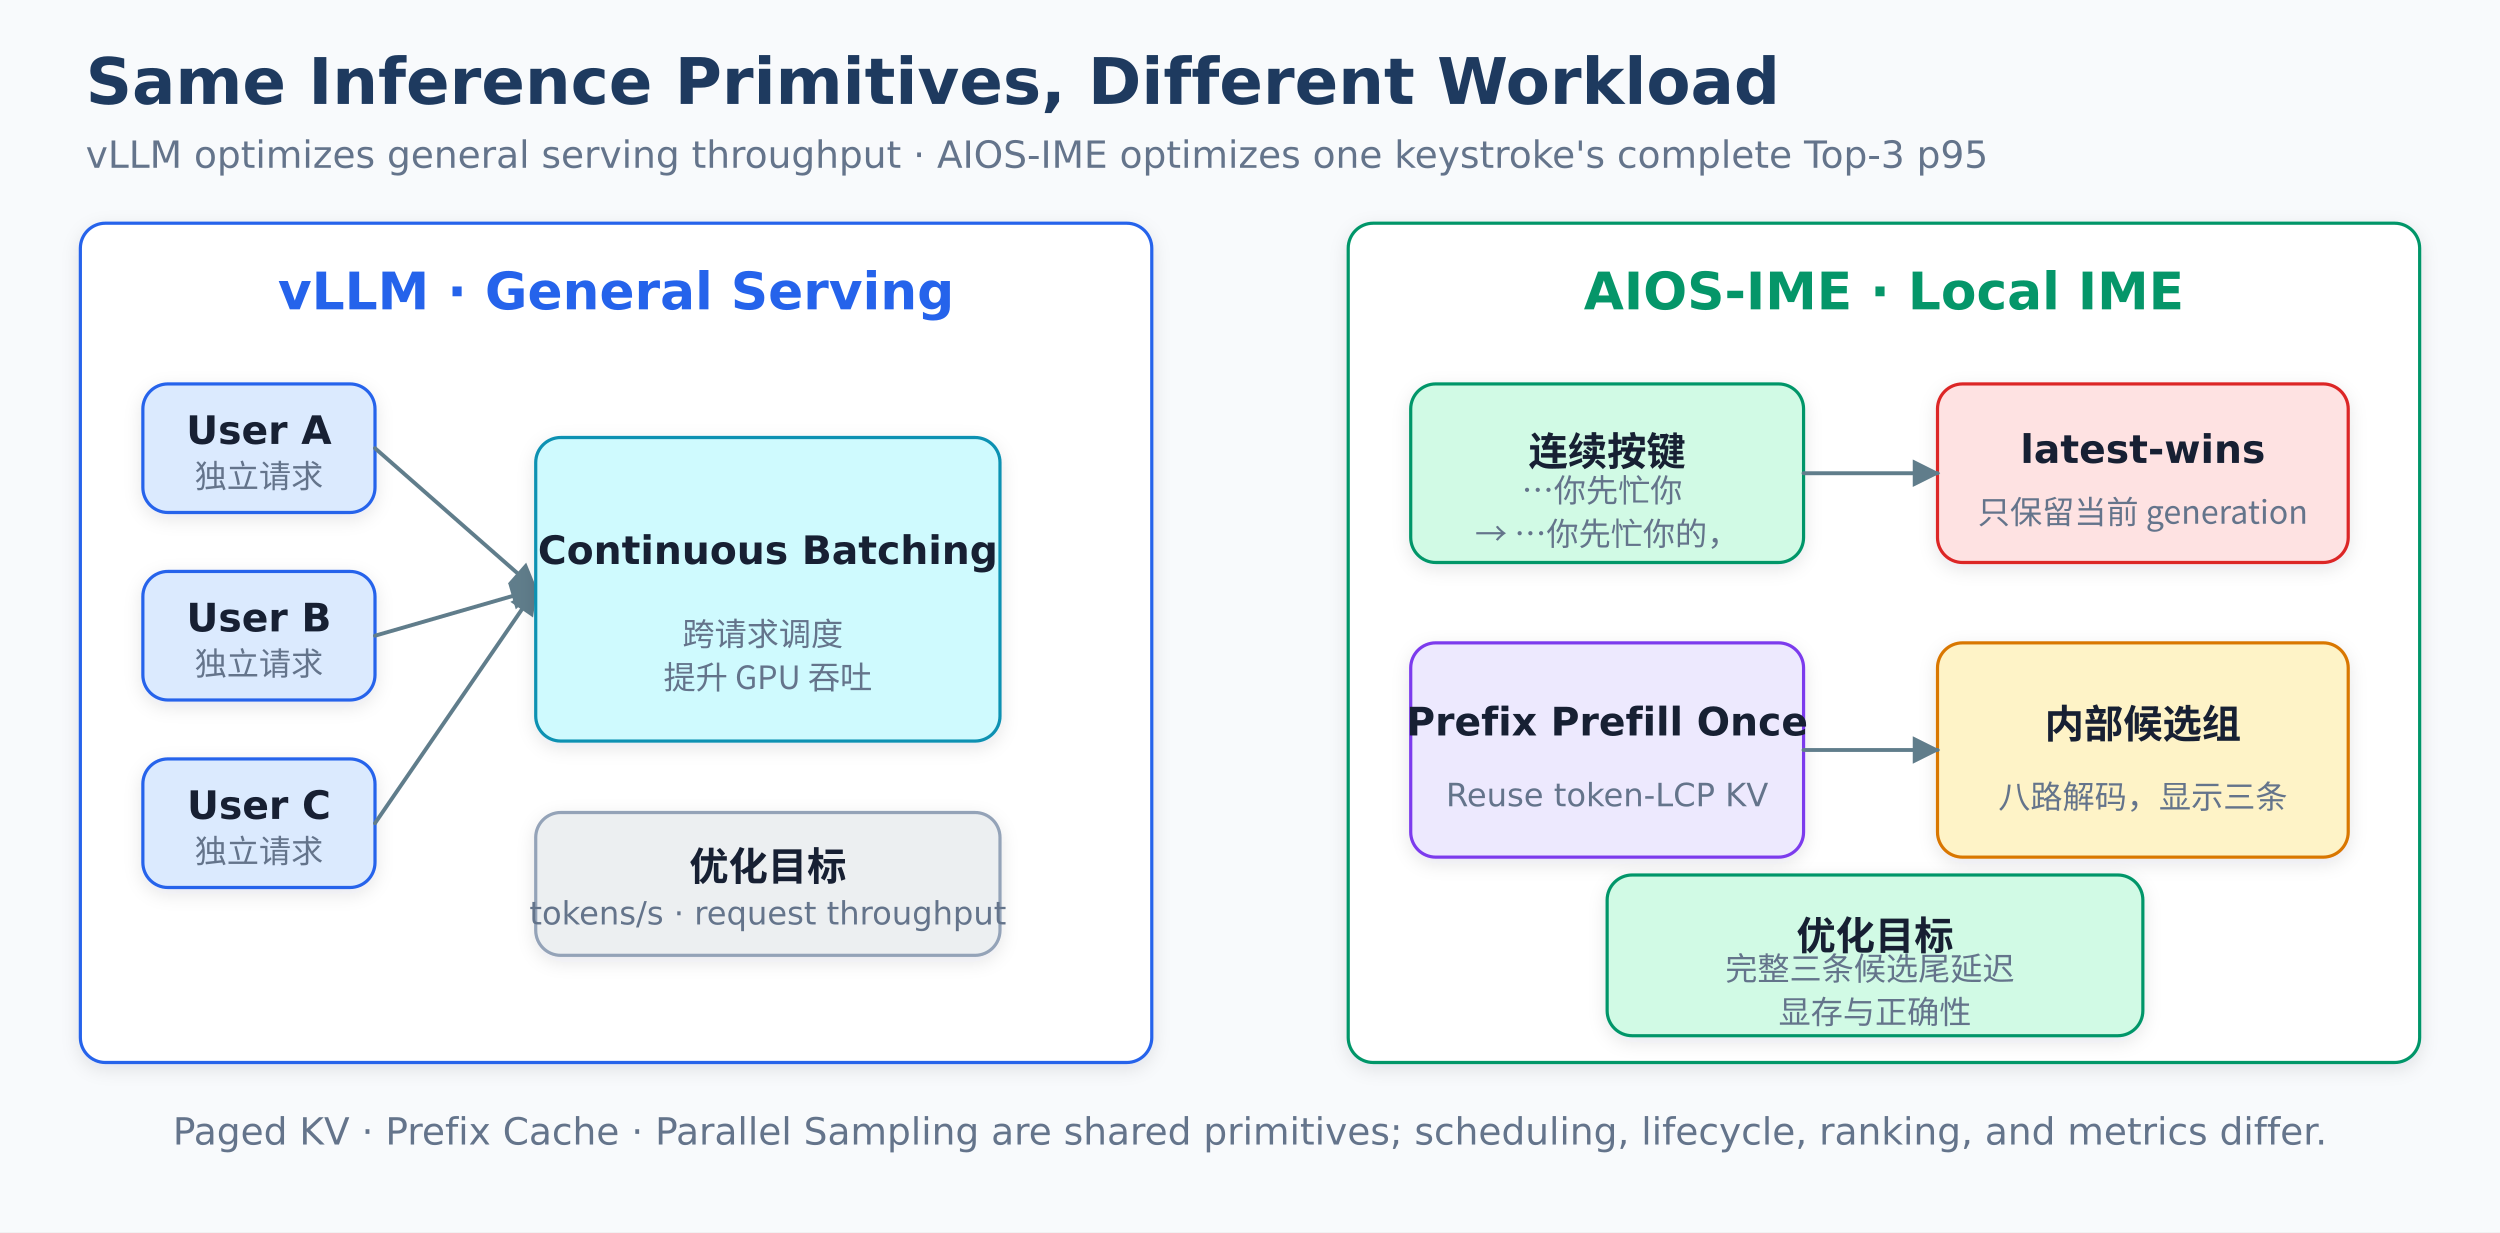
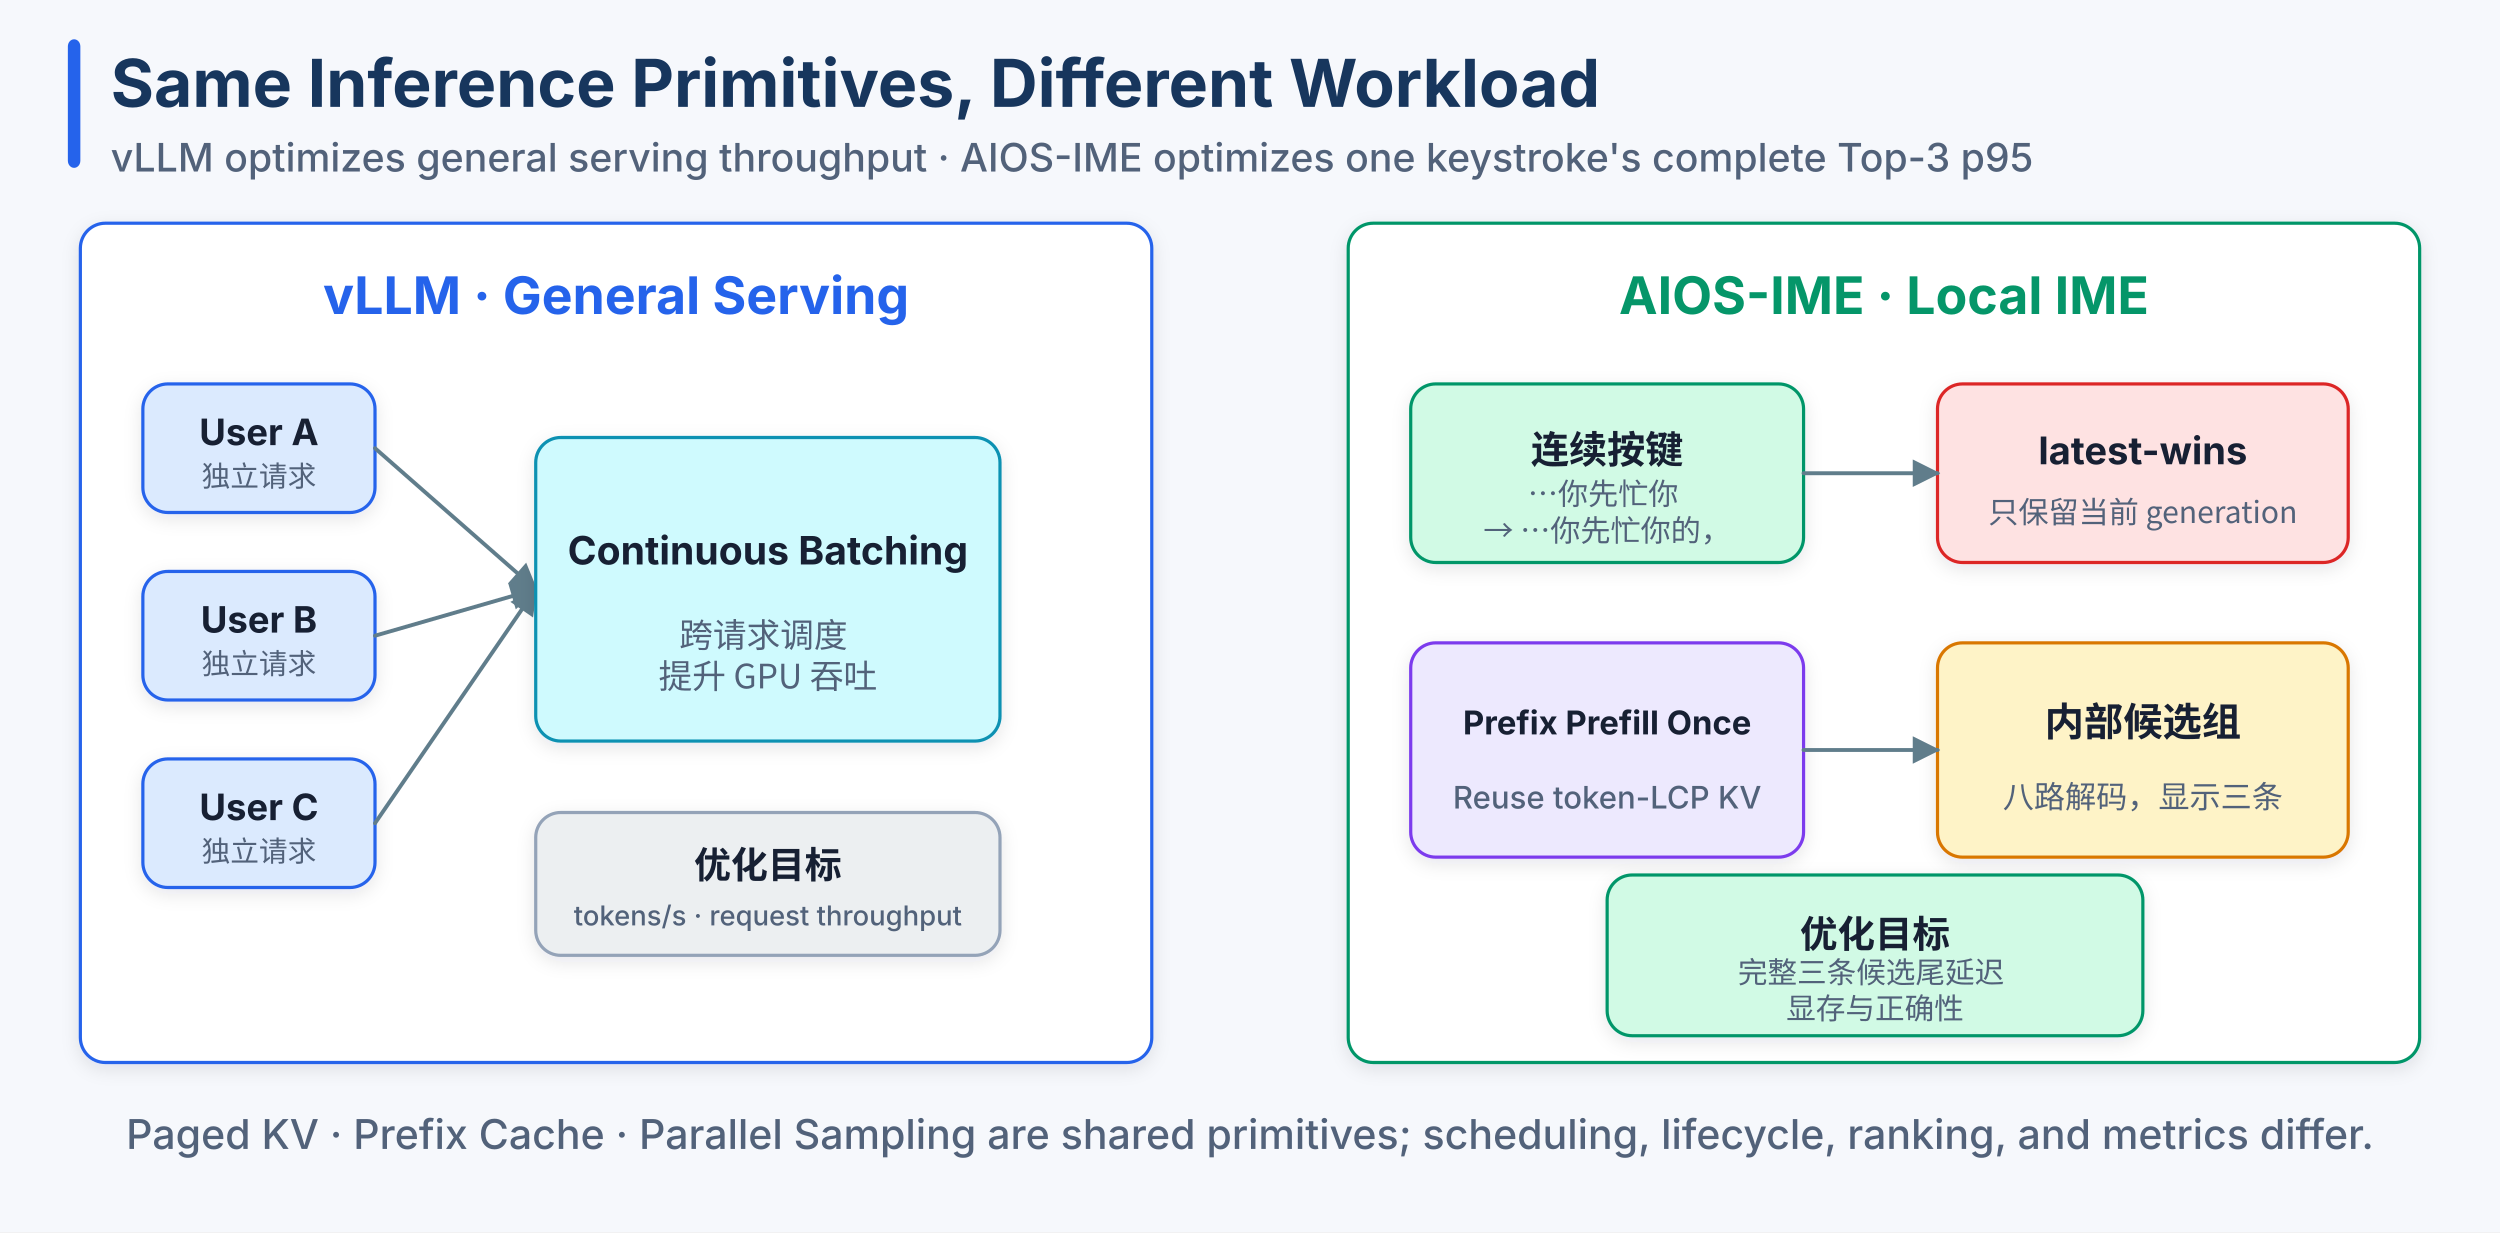
- <svg xmlns="http://www.w3.org/2000/svg" width="1400" height="690" viewBox="0 0 1400 690" role="img" aria-labelledby="title desc">
+ <svg xmlns="http://www.w3.org/2000/svg" width="1400" height="690" viewBox="0 0 1400 690" role="img" aria-labelledby="title desc" text-rendering="geometricPrecision" shape-rendering="geometricPrecision">
  <defs>
    <marker id="arrow" viewBox="0 0 10 10" refX="9" refY="5" markerWidth="7" markerHeight="7" orient="auto-start-reverse">
      <path d="M 0 0 L 10 5 L 0 10 z" fill="#607d8b" />
    </marker>
    <filter id="shadow" x="-20%" y="-20%" width="140%" height="140%">
      <feDropShadow dx="0" dy="3" stdDeviation="5" flood-color="#0f172a" flood-opacity="0.10" />
    </filter>
  </defs>
-   <rect width="100%" height="100%" fill="#f8fafc" />
-   <text text-anchor="start" dominant-baseline="middle" font-family="'DejaVu Sans', Helvetica, Arial, sans-serif" font-size="36" font-weight="700" fill="#1e3a5f">
-     <tspan x="48" y="48.0" font-family="'DejaVu Sans', Helvetica, Arial, sans-serif">Same Inference Primitives, Different Workload</tspan>
+   <rect width="100%" height="100%" fill="#f6f8fc" />
+   <rect x="38" y="22" width="7" height="72" rx="4" fill="#2563eb" stroke="none" stroke-width="0" />
+   <text text-anchor="start" dominant-baseline="middle" font-family="Inter, -apple-system, BlinkMacSystemFont, 'Segoe UI', Arial, sans-serif" font-size="37" font-weight="750" fill="#17365d">
+     <tspan x="62" y="46.0" font-family="Inter, -apple-system, BlinkMacSystemFont, 'Segoe UI', Arial, sans-serif">Same Inference Primitives, Different Workload</tspan>
  </text>
-   <text text-anchor="start" dominant-baseline="middle" font-family="'DejaVu Sans', Helvetica, Arial, sans-serif" font-size="21" font-weight="400" fill="#64748b">
-     <tspan x="48" y="88.0" font-family="'DejaVu Sans', Helvetica, Arial, sans-serif">vLLM optimizes general serving throughput · AIOS-IME optimizes one keystroke's complete Top-3 p95</tspan>
+   <text text-anchor="start" dominant-baseline="middle" font-family="Inter, -apple-system, BlinkMacSystemFont, 'Segoe UI', Arial, sans-serif" font-size="22" font-weight="500" fill="#52627a">
+     <tspan x="62" y="88.0" font-family="Inter, -apple-system, BlinkMacSystemFont, 'Segoe UI', Arial, sans-serif">vLLM optimizes general serving throughput · AIOS-IME optimizes one keystroke's complete Top-3 p95</tspan>
  </text>
  <rect x="45" y="125" width="600" height="470" rx="14" fill="#ffffff" stroke="#2563eb" stroke-width="1.8" filter="url(#shadow)" />
  <rect x="755" y="125" width="600" height="470" rx="14" fill="#ffffff" stroke="#059669" stroke-width="1.8" filter="url(#shadow)" />
-   <text text-anchor="middle" dominant-baseline="middle" font-family="'DejaVu Sans', Helvetica, Arial, sans-serif" font-size="29" font-weight="700" fill="#2563eb">
-     <tspan x="345.0" y="165.0" font-family="'DejaVu Sans', Helvetica, Arial, sans-serif">vLLM · General Serving</tspan>
+   <text text-anchor="middle" dominant-baseline="middle" font-family="Inter, -apple-system, BlinkMacSystemFont, 'Segoe UI', Arial, sans-serif" font-size="29" font-weight="700" fill="#2563eb">
+     <tspan x="345.0" y="165.0" font-family="Inter, -apple-system, BlinkMacSystemFont, 'Segoe UI', Arial, sans-serif">vLLM · General Serving</tspan>
  </text>
-   <text text-anchor="middle" dominant-baseline="middle" font-family="'DejaVu Sans', Helvetica, Arial, sans-serif" font-size="29" font-weight="700" fill="#059669">
-     <tspan x="1055.0" y="165.0" font-family="'DejaVu Sans', Helvetica, Arial, sans-serif">AIOS-IME · Local IME</tspan>
+   <text text-anchor="middle" dominant-baseline="middle" font-family="Inter, -apple-system, BlinkMacSystemFont, 'Segoe UI', Arial, sans-serif" font-size="29" font-weight="700" fill="#059669">
+     <tspan x="1055.0" y="165.0" font-family="Inter, -apple-system, BlinkMacSystemFont, 'Segoe UI', Arial, sans-serif">AIOS-IME · Local IME</tspan>
  </text>
  <rect x="80" y="215" width="130" height="72" rx="14" fill="#dbeafe" stroke="#2563eb" stroke-width="1.8" filter="url(#shadow)" />
-   <text text-anchor="middle" dominant-baseline="middle" font-family="'DejaVu Sans', Helvetica, Arial, sans-serif" font-size="22" font-weight="700" fill="#172033">
-     <tspan x="145.0" y="242.36" font-family="'DejaVu Sans', Helvetica, Arial, sans-serif">User A</tspan>
+   <text text-anchor="middle" dominant-baseline="middle" font-family="Inter, -apple-system, BlinkMacSystemFont, 'Segoe UI', Arial, sans-serif" font-size="20.4" font-weight="700" fill="#172033">
+     <tspan x="145.0" y="241.64" font-family="Inter, -apple-system, BlinkMacSystemFont, 'Segoe UI', Arial, sans-serif">User A</tspan>
  </text>
-   <text text-anchor="middle" dominant-baseline="middle" font-family="'DejaVu Sans', Helvetica, Arial, sans-serif" font-size="18" font-weight="400" fill="#64748b">
-     <tspan x="145.0" y="266.84" font-family="'Droid Sans Fallback', 'Noto Sans CJK SC', 'Microsoft YaHei', 'PingFang SC', sans-serif">独立请求</tspan>
+   <text text-anchor="middle" dominant-baseline="middle" font-family="Inter, -apple-system, BlinkMacSystemFont, 'Segoe UI', Arial, sans-serif" font-size="16.057" font-weight="500" fill="#52627a">
+     <tspan x="145.0" y="266.84" font-family="'Noto Sans CJK SC', 'Source Han Sans SC', 'PingFang SC', 'Microsoft YaHei', 'Droid Sans Fallback', sans-serif">独立请求</tspan>
  </text>
  <line x1="210" y1="251" x2="300" y2="330" stroke="#607d8b" stroke-width="2.2" stroke-linecap="round" marker-end="url(#arrow)" />
  <rect x="80" y="320" width="130" height="72" rx="14" fill="#dbeafe" stroke="#2563eb" stroke-width="1.8" filter="url(#shadow)" />
-   <text text-anchor="middle" dominant-baseline="middle" font-family="'DejaVu Sans', Helvetica, Arial, sans-serif" font-size="22" font-weight="700" fill="#172033">
-     <tspan x="145.0" y="347.36" font-family="'DejaVu Sans', Helvetica, Arial, sans-serif">User B</tspan>
+   <text text-anchor="middle" dominant-baseline="middle" font-family="Inter, -apple-system, BlinkMacSystemFont, 'Segoe UI', Arial, sans-serif" font-size="20.4" font-weight="700" fill="#172033">
+     <tspan x="145.0" y="346.64" font-family="Inter, -apple-system, BlinkMacSystemFont, 'Segoe UI', Arial, sans-serif">User B</tspan>
  </text>
-   <text text-anchor="middle" dominant-baseline="middle" font-family="'DejaVu Sans', Helvetica, Arial, sans-serif" font-size="18" font-weight="400" fill="#64748b">
-     <tspan x="145.0" y="371.84" font-family="'Droid Sans Fallback', 'Noto Sans CJK SC', 'Microsoft YaHei', 'PingFang SC', sans-serif">独立请求</tspan>
+   <text text-anchor="middle" dominant-baseline="middle" font-family="Inter, -apple-system, BlinkMacSystemFont, 'Segoe UI', Arial, sans-serif" font-size="16.057" font-weight="500" fill="#52627a">
+     <tspan x="145.0" y="371.84" font-family="'Noto Sans CJK SC', 'Source Han Sans SC', 'PingFang SC', 'Microsoft YaHei', 'Droid Sans Fallback', sans-serif">独立请求</tspan>
  </text>
  <line x1="210" y1="356" x2="300" y2="330" stroke="#607d8b" stroke-width="2.2" stroke-linecap="round" marker-end="url(#arrow)" />
  <rect x="80" y="425" width="130" height="72" rx="14" fill="#dbeafe" stroke="#2563eb" stroke-width="1.8" filter="url(#shadow)" />
-   <text text-anchor="middle" dominant-baseline="middle" font-family="'DejaVu Sans', Helvetica, Arial, sans-serif" font-size="22" font-weight="700" fill="#172033">
-     <tspan x="145.0" y="452.36" font-family="'DejaVu Sans', Helvetica, Arial, sans-serif">User C</tspan>
+   <text text-anchor="middle" dominant-baseline="middle" font-family="Inter, -apple-system, BlinkMacSystemFont, 'Segoe UI', Arial, sans-serif" font-size="20.4" font-weight="700" fill="#172033">
+     <tspan x="145.0" y="451.64" font-family="Inter, -apple-system, BlinkMacSystemFont, 'Segoe UI', Arial, sans-serif">User C</tspan>
  </text>
-   <text text-anchor="middle" dominant-baseline="middle" font-family="'DejaVu Sans', Helvetica, Arial, sans-serif" font-size="18" font-weight="400" fill="#64748b">
-     <tspan x="145.0" y="476.84" font-family="'Droid Sans Fallback', 'Noto Sans CJK SC', 'Microsoft YaHei', 'PingFang SC', sans-serif">独立请求</tspan>
+   <text text-anchor="middle" dominant-baseline="middle" font-family="Inter, -apple-system, BlinkMacSystemFont, 'Segoe UI', Arial, sans-serif" font-size="16.057" font-weight="500" fill="#52627a">
+     <tspan x="145.0" y="476.84" font-family="'Noto Sans CJK SC', 'Source Han Sans SC', 'PingFang SC', 'Microsoft YaHei', 'Droid Sans Fallback', sans-serif">独立请求</tspan>
  </text>
  <line x1="210" y1="461" x2="300" y2="330" stroke="#607d8b" stroke-width="2.2" stroke-linecap="round" marker-end="url(#arrow)" />
  <rect x="300" y="245" width="260" height="170" rx="14" fill="#cffafe" stroke="#0891b2" stroke-width="1.8" filter="url(#shadow)" />
-   <text text-anchor="middle" dominant-baseline="middle" font-family="'DejaVu Sans', Helvetica, Arial, sans-serif" font-size="22" font-weight="700" fill="#172033">
-     <tspan x="430.0" y="309.6" font-family="'DejaVu Sans', Helvetica, Arial, sans-serif">Continuous Batching</tspan>
+   <text text-anchor="middle" dominant-baseline="middle" font-family="Inter, -apple-system, BlinkMacSystemFont, 'Segoe UI', Arial, sans-serif" font-size="21.928" font-weight="700" fill="#172033">
+     <tspan x="430.0" y="307.9" font-family="Inter, -apple-system, BlinkMacSystemFont, 'Segoe UI', Arial, sans-serif">Continuous Batching</tspan>
  </text>
-   <text text-anchor="middle" dominant-baseline="middle" font-family="'DejaVu Sans', Helvetica, Arial, sans-serif" font-size="18" font-weight="400" fill="#64748b">
-     <tspan x="430.0" y="355.25" font-family="'Droid Sans Fallback', 'Noto Sans CJK SC', 'Microsoft YaHei', 'PingFang SC', sans-serif">跨请求调度</tspan>
-     <tspan x="430.0" y="379.55" font-family="'Droid Sans Fallback', 'Noto Sans CJK SC', 'Microsoft YaHei', 'PingFang SC', sans-serif">提升 GPU 吞吐</tspan>
+   <text text-anchor="middle" dominant-baseline="middle" font-family="Inter, -apple-system, BlinkMacSystemFont, 'Segoe UI', Arial, sans-serif" font-size="18.857" font-weight="500" fill="#52627a">
+     <tspan x="430.0" y="355.897" font-family="'Noto Sans CJK SC', 'Source Han Sans SC', 'PingFang SC', 'Microsoft YaHei', 'Droid Sans Fallback', sans-serif">跨请求调度</tspan>
+     <tspan x="430.0" y="378.903" font-family="'Noto Sans CJK SC', 'Source Han Sans SC', 'PingFang SC', 'Microsoft YaHei', 'Droid Sans Fallback', sans-serif">提升 GPU 吞吐</tspan>
  </text>
  <rect x="300" y="455" width="260" height="80" rx="14" fill="#eceff1" stroke="#94a3b8" stroke-width="1.8" filter="url(#shadow)" />
-   <text text-anchor="middle" dominant-baseline="middle" font-family="'DejaVu Sans', Helvetica, Arial, sans-serif" font-size="22" font-weight="700" fill="#172033">
-     <tspan x="430.0" y="485.4" font-family="'Droid Sans Fallback', 'Noto Sans CJK SC', 'Microsoft YaHei', 'PingFang SC', sans-serif">优化目标</tspan>
+   <text text-anchor="middle" dominant-baseline="middle" font-family="Inter, -apple-system, BlinkMacSystemFont, 'Segoe UI', Arial, sans-serif" font-size="20.667" font-weight="700" fill="#172033">
+     <tspan x="430.0" y="484.6" font-family="'Noto Sans CJK SC', 'Source Han Sans SC', 'PingFang SC', 'Microsoft YaHei', 'Droid Sans Fallback', sans-serif">优化目标</tspan>
  </text>
-   <text text-anchor="middle" dominant-baseline="middle" font-family="'DejaVu Sans', Helvetica, Arial, sans-serif" font-size="18" font-weight="400" fill="#64748b">
-     <tspan x="430.0" y="512.6" font-family="'DejaVu Sans', Helvetica, Arial, sans-serif">tokens/s · request throughput</tspan>
+   <text text-anchor="middle" dominant-baseline="middle" font-family="Inter, -apple-system, BlinkMacSystemFont, 'Segoe UI', Arial, sans-serif" font-size="15.365" font-weight="500" fill="#52627a">
+     <tspan x="430.0" y="512.6" font-family="Inter, -apple-system, BlinkMacSystemFont, 'Segoe UI', Arial, sans-serif">tokens/s · request throughput</tspan>
  </text>
  <rect x="790" y="215" width="220" height="100" rx="14" fill="#d1fae5" stroke="#059669" stroke-width="1.8" filter="url(#shadow)" />
-   <text text-anchor="middle" dominant-baseline="middle" font-family="'DejaVu Sans', Helvetica, Arial, sans-serif" font-size="22" font-weight="700" fill="#172033">
-     <tspan x="900.0" y="253.0" font-family="'Droid Sans Fallback', 'Noto Sans CJK SC', 'Microsoft YaHei', 'PingFang SC', sans-serif">连续按键</tspan>
+   <text text-anchor="middle" dominant-baseline="middle" font-family="Inter, -apple-system, BlinkMacSystemFont, 'Segoe UI', Arial, sans-serif" font-size="21.333" font-weight="700" fill="#172033">
+     <tspan x="900.0" y="252.0" font-family="'Noto Sans CJK SC', 'Source Han Sans SC', 'PingFang SC', 'Microsoft YaHei', 'Droid Sans Fallback', sans-serif">连续按键</tspan>
  </text>
-   <text text-anchor="middle" dominant-baseline="middle" font-family="'DejaVu Sans', Helvetica, Arial, sans-serif" font-size="18" font-weight="400" fill="#64748b">
-     <tspan x="900.0" y="274.85" font-family="'Droid Sans Fallback', 'Noto Sans CJK SC', 'Microsoft YaHei', 'PingFang SC', sans-serif">…你先忙你</tspan>
-     <tspan x="900.0" y="299.15" font-family="'Droid Sans Fallback', 'Noto Sans CJK SC', 'Microsoft YaHei', 'PingFang SC', sans-serif">→ …你先忙你的，</tspan>
+   <text text-anchor="middle" dominant-baseline="middle" font-family="Inter, -apple-system, BlinkMacSystemFont, 'Segoe UI', Arial, sans-serif" font-size="16.857" font-weight="500" fill="#52627a">
+     <tspan x="900.0" y="276.717" font-family="'Noto Sans CJK SC', 'Source Han Sans SC', 'PingFang SC', 'Microsoft YaHei', 'Droid Sans Fallback', sans-serif">…你先忙你</tspan>
+     <tspan x="900.0" y="297.283" font-family="'Noto Sans CJK SC', 'Source Han Sans SC', 'PingFang SC', 'Microsoft YaHei', 'Droid Sans Fallback', sans-serif">→ …你先忙你的，</tspan>
  </text>
  <rect x="1085" y="215" width="230" height="100" rx="14" fill="#fee2e2" stroke="#dc2626" stroke-width="1.8" filter="url(#shadow)" />
-   <text text-anchor="middle" dominant-baseline="middle" font-family="'DejaVu Sans', Helvetica, Arial, sans-serif" font-size="22" font-weight="700" fill="#172033">
-     <tspan x="1200.0" y="253.0" font-family="'DejaVu Sans', Helvetica, Arial, sans-serif">latest-wins</tspan>
+   <text text-anchor="middle" dominant-baseline="middle" font-family="Inter, -apple-system, BlinkMacSystemFont, 'Segoe UI', Arial, sans-serif" font-size="21.333" font-weight="700" fill="#172033">
+     <tspan x="1200.0" y="252.0" font-family="Inter, -apple-system, BlinkMacSystemFont, 'Segoe UI', Arial, sans-serif">latest-wins</tspan>
  </text>
-   <text text-anchor="middle" dominant-baseline="middle" font-family="'DejaVu Sans', Helvetica, Arial, sans-serif" font-size="18" font-weight="400" fill="#64748b">
-     <tspan x="1200.0" y="287.0" font-family="'Droid Sans Fallback', 'Noto Sans CJK SC', 'Microsoft YaHei', 'PingFang SC', sans-serif">只保留当前 generation</tspan>
+   <text text-anchor="middle" dominant-baseline="middle" font-family="Inter, -apple-system, BlinkMacSystemFont, 'Segoe UI', Arial, sans-serif" font-size="16.857" font-weight="500" fill="#52627a">
+     <tspan x="1200.0" y="287.0" font-family="'Noto Sans CJK SC', 'Source Han Sans SC', 'PingFang SC', 'Microsoft YaHei', 'Droid Sans Fallback', sans-serif">只保留当前 generation</tspan>
  </text>
  <line x1="1010" y1="265" x2="1085" y2="265" stroke="#607d8b" stroke-width="2.2" stroke-linecap="round" marker-end="url(#arrow)" />
  <rect x="790" y="360" width="220" height="120" rx="14" fill="#ede9fe" stroke="#7c3aed" stroke-width="1.8" filter="url(#shadow)" />
-   <text text-anchor="middle" dominant-baseline="middle" font-family="'DejaVu Sans', Helvetica, Arial, sans-serif" font-size="22" font-weight="700" fill="#172033">
-     <tspan x="900.0" y="405.6" font-family="'DejaVu Sans', Helvetica, Arial, sans-serif">Prefix Prefill Once</tspan>
+   <text text-anchor="middle" dominant-baseline="middle" font-family="Inter, -apple-system, BlinkMacSystemFont, 'Segoe UI', Arial, sans-serif" font-size="18.391" font-weight="700" fill="#172033">
+     <tspan x="900.0" y="404.4" font-family="Inter, -apple-system, BlinkMacSystemFont, 'Segoe UI', Arial, sans-serif">Prefix Prefill Once</tspan>
  </text>
-   <text text-anchor="middle" dominant-baseline="middle" font-family="'DejaVu Sans', Helvetica, Arial, sans-serif" font-size="18" font-weight="400" fill="#64748b">
-     <tspan x="900.0" y="446.4" font-family="'DejaVu Sans', Helvetica, Arial, sans-serif">Reuse token-LCP KV</tspan>
+   <text text-anchor="middle" dominant-baseline="middle" font-family="Inter, -apple-system, BlinkMacSystemFont, 'Segoe UI', Arial, sans-serif" font-size="17.429" font-weight="500" fill="#52627a">
+     <tspan x="900.0" y="446.4" font-family="Inter, -apple-system, BlinkMacSystemFont, 'Segoe UI', Arial, sans-serif">Reuse token-LCP KV</tspan>
  </text>
  <rect x="1085" y="360" width="230" height="120" rx="14" fill="#fef3c7" stroke="#d97706" stroke-width="1.8" filter="url(#shadow)" />
-   <text text-anchor="middle" dominant-baseline="middle" font-family="'DejaVu Sans', Helvetica, Arial, sans-serif" font-size="22" font-weight="700" fill="#172033">
-     <tspan x="1200.0" y="405.6" font-family="'Droid Sans Fallback', 'Noto Sans CJK SC', 'Microsoft YaHei', 'PingFang SC', sans-serif">内部候选组</tspan>
+   <text text-anchor="middle" dominant-baseline="middle" font-family="Inter, -apple-system, BlinkMacSystemFont, 'Segoe UI', Arial, sans-serif" font-size="22.0" font-weight="700" fill="#172033">
+     <tspan x="1200.0" y="404.4" font-family="'Noto Sans CJK SC', 'Source Han Sans SC', 'PingFang SC', 'Microsoft YaHei', 'Droid Sans Fallback', sans-serif">内部候选组</tspan>
  </text>
-   <text text-anchor="middle" dominant-baseline="middle" font-family="'DejaVu Sans', Helvetica, Arial, sans-serif" font-size="18" font-weight="400" fill="#64748b">
-     <tspan x="1200.0" y="446.4" font-family="'Droid Sans Fallback', 'Noto Sans CJK SC', 'Microsoft YaHei', 'PingFang SC', sans-serif">八路解码，显示三条</tspan>
+   <text text-anchor="middle" dominant-baseline="middle" font-family="Inter, -apple-system, BlinkMacSystemFont, 'Segoe UI', Arial, sans-serif" font-size="17.429" font-weight="500" fill="#52627a">
+     <tspan x="1200.0" y="446.4" font-family="'Noto Sans CJK SC', 'Source Han Sans SC', 'PingFang SC', 'Microsoft YaHei', 'Droid Sans Fallback', sans-serif">八路解码，显示三条</tspan>
  </text>
  <line x1="1010" y1="420" x2="1085" y2="420" stroke="#607d8b" stroke-width="2.2" stroke-linecap="round" marker-end="url(#arrow)" />
  <rect x="900" y="490" width="300" height="90" rx="14" fill="#d1fae5" stroke="#059669" stroke-width="1.8" filter="url(#shadow)" />
-   <text text-anchor="middle" dominant-baseline="middle" font-family="'DejaVu Sans', Helvetica, Arial, sans-serif" font-size="22" font-weight="700" fill="#172033">
-     <tspan x="1050.0" y="524.2" font-family="'Droid Sans Fallback', 'Noto Sans CJK SC', 'Microsoft YaHei', 'PingFang SC', sans-serif">优化目标</tspan>
+   <text text-anchor="middle" dominant-baseline="middle" font-family="Inter, -apple-system, BlinkMacSystemFont, 'Segoe UI', Arial, sans-serif" font-size="21.0" font-weight="700" fill="#172033">
+     <tspan x="1050.0" y="523.3" font-family="'Noto Sans CJK SC', 'Source Han Sans SC', 'PingFang SC', 'Microsoft YaHei', 'Droid Sans Fallback', sans-serif">优化目标</tspan>
  </text>
-   <text text-anchor="middle" dominant-baseline="middle" font-family="'DejaVu Sans', Helvetica, Arial, sans-serif" font-size="18" font-weight="400" fill="#64748b">
-     <tspan x="1050.0" y="542.65" font-family="'Droid Sans Fallback', 'Noto Sans CJK SC', 'Microsoft YaHei', 'PingFang SC', sans-serif">完整三条候选尾延迟</tspan>
-     <tspan x="1050.0" y="566.95" font-family="'Droid Sans Fallback', 'Noto Sans CJK SC', 'Microsoft YaHei', 'PingFang SC', sans-serif">显存与正确性</tspan>
+   <text text-anchor="middle" dominant-baseline="middle" font-family="Inter, -apple-system, BlinkMacSystemFont, 'Segoe UI', Arial, sans-serif" font-size="16.571" font-weight="500" fill="#52627a">
+     <tspan x="1050.0" y="544.691" font-family="'Noto Sans CJK SC', 'Source Han Sans SC', 'PingFang SC', 'Microsoft YaHei', 'Droid Sans Fallback', sans-serif">完整三条候选尾延迟</tspan>
+     <tspan x="1050.0" y="564.909" font-family="'Noto Sans CJK SC', 'Source Han Sans SC', 'PingFang SC', 'Microsoft YaHei', 'Droid Sans Fallback', sans-serif">显存与正确性</tspan>
  </text>
-   <text text-anchor="middle" dominant-baseline="middle" font-family="'DejaVu Sans', Helvetica, Arial, sans-serif" font-size="21" font-weight="500" fill="#64748b">
-     <tspan x="700" y="635.0" font-family="'DejaVu Sans', Helvetica, Arial, sans-serif">Paged KV · Prefix Cache · Parallel Sampling are shared primitives; scheduling, lifecycle, ranking, and metrics differ.</tspan>
+   <text text-anchor="middle" dominant-baseline="middle" font-family="Inter, -apple-system, BlinkMacSystemFont, 'Segoe UI', Arial, sans-serif" font-size="23" font-weight="500" fill="#52627a">
+     <tspan x="700" y="635.0" font-family="Inter, -apple-system, BlinkMacSystemFont, 'Segoe UI', Arial, sans-serif">Paged KV · Prefix Cache · Parallel Sampling are shared primitives; scheduling, lifecycle, ranking, and metrics differ.</tspan>
  </text>
</svg>
